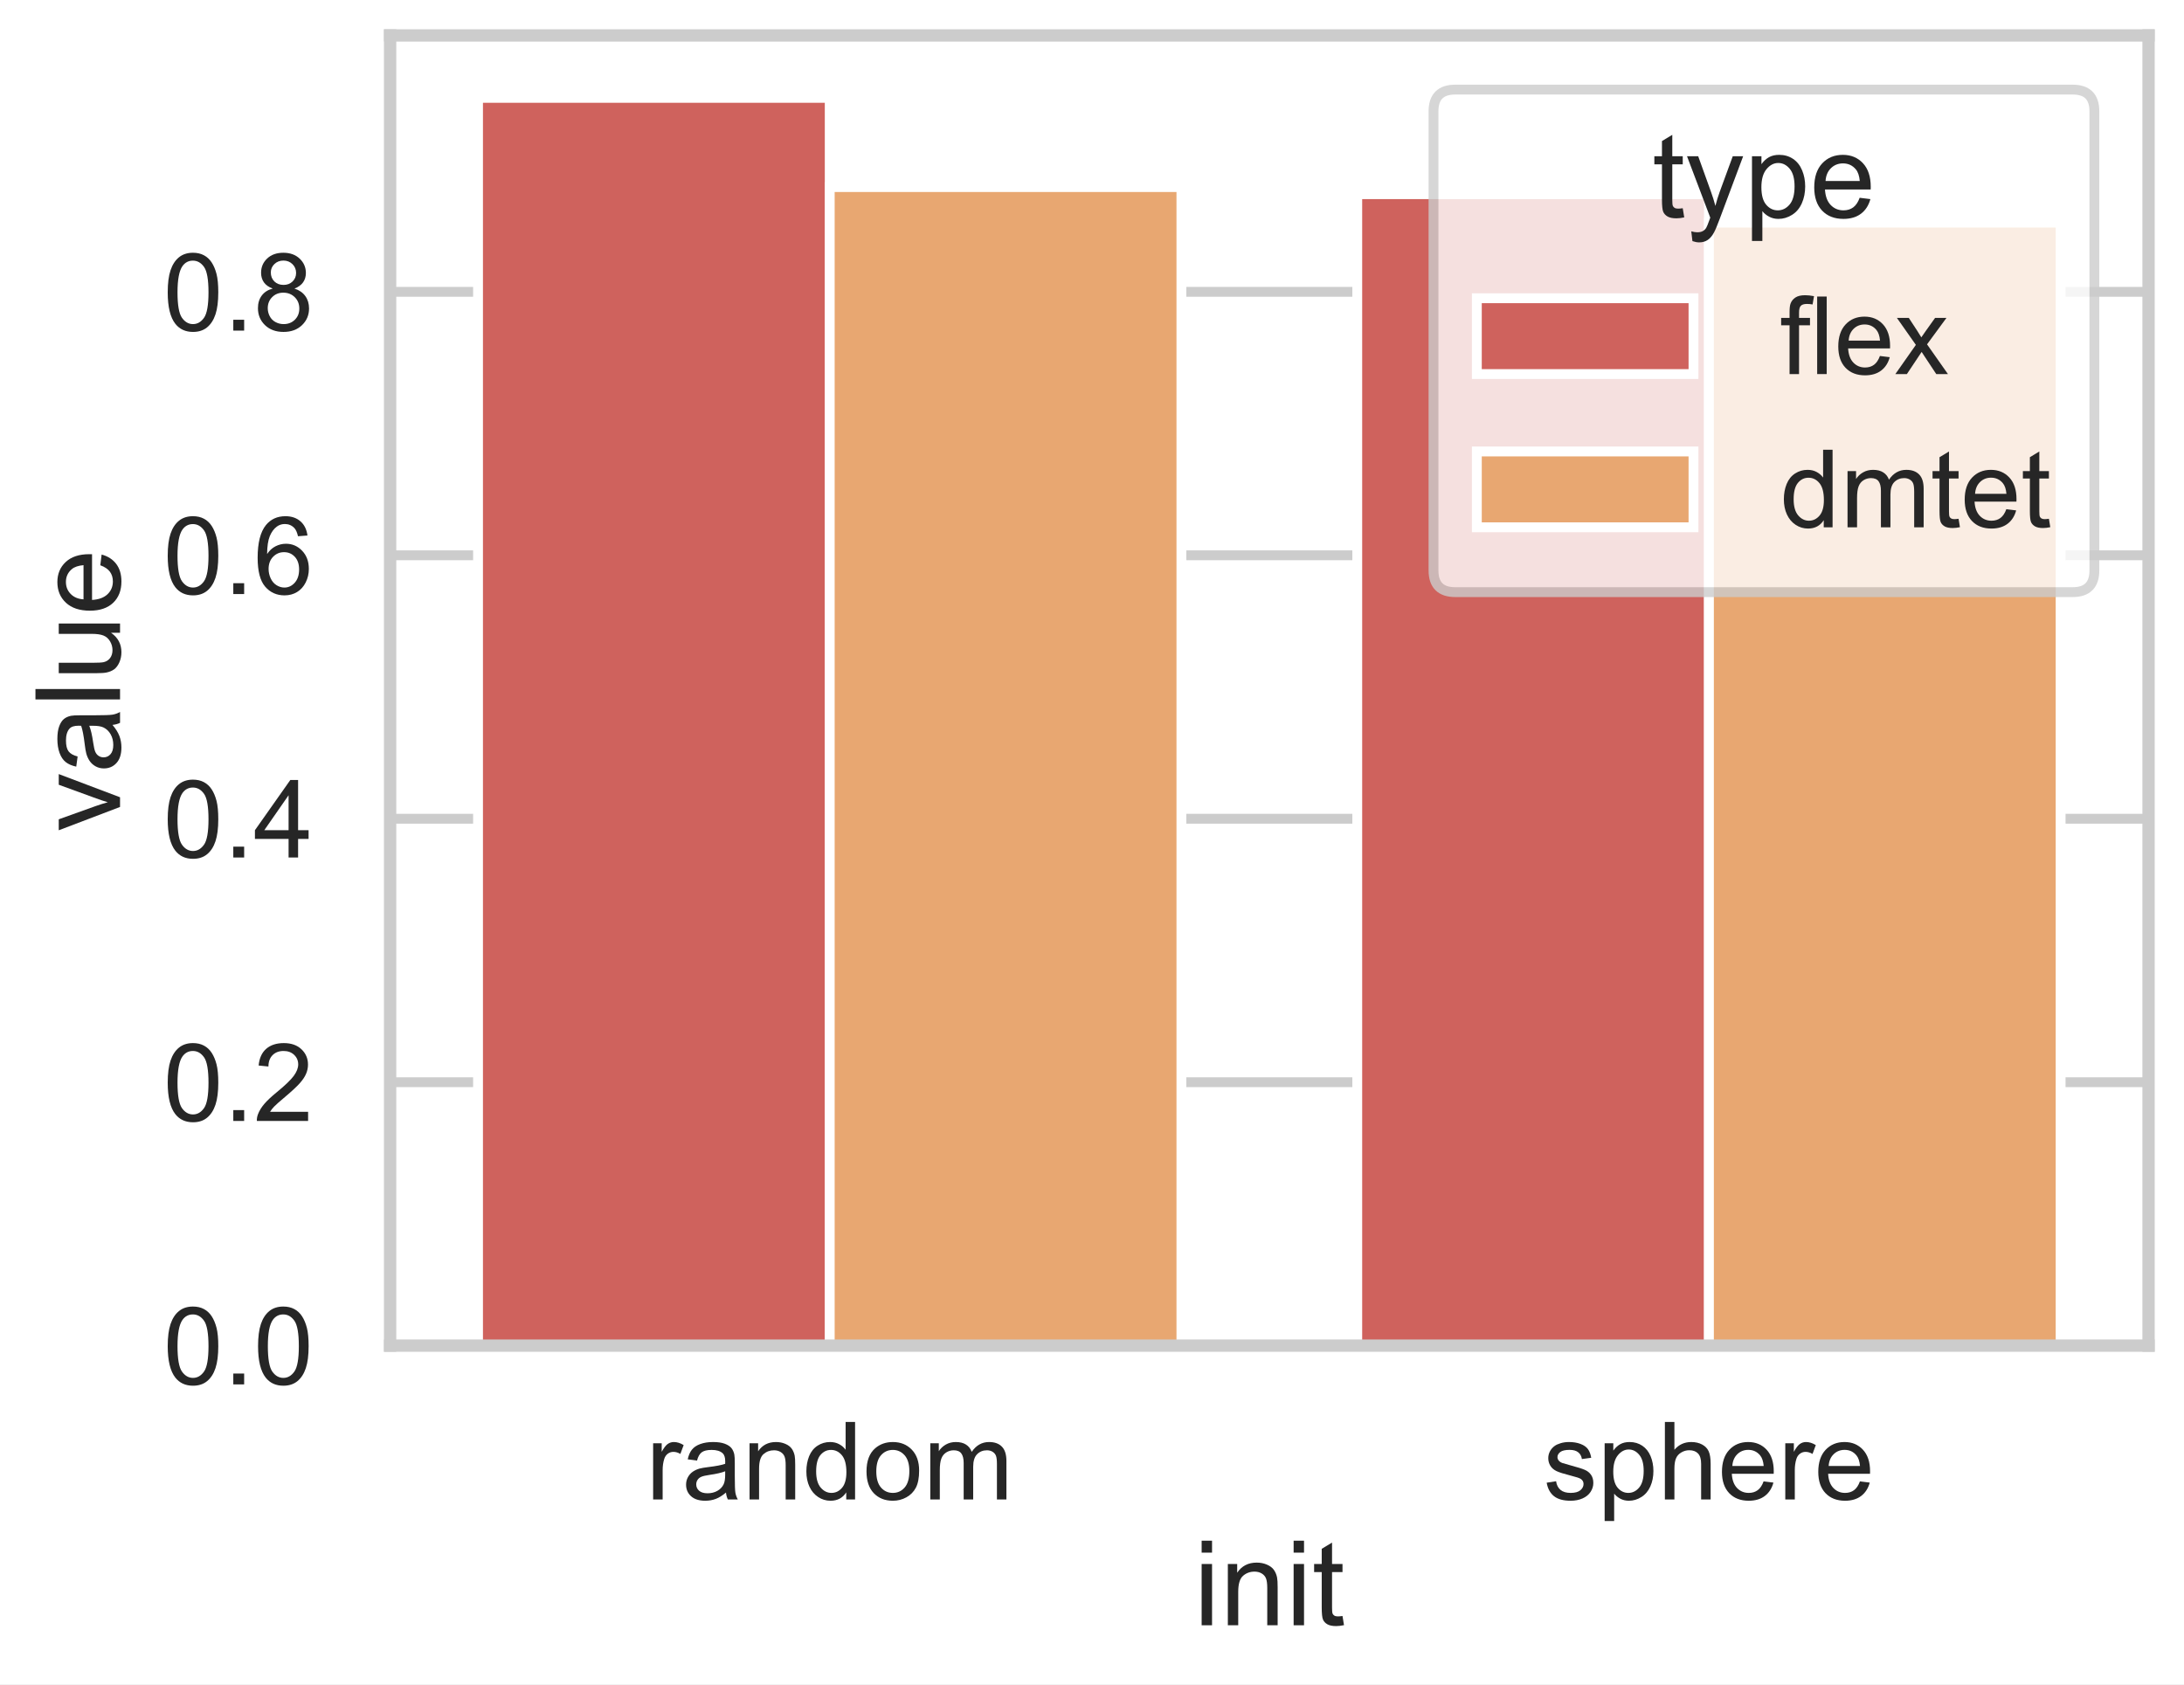
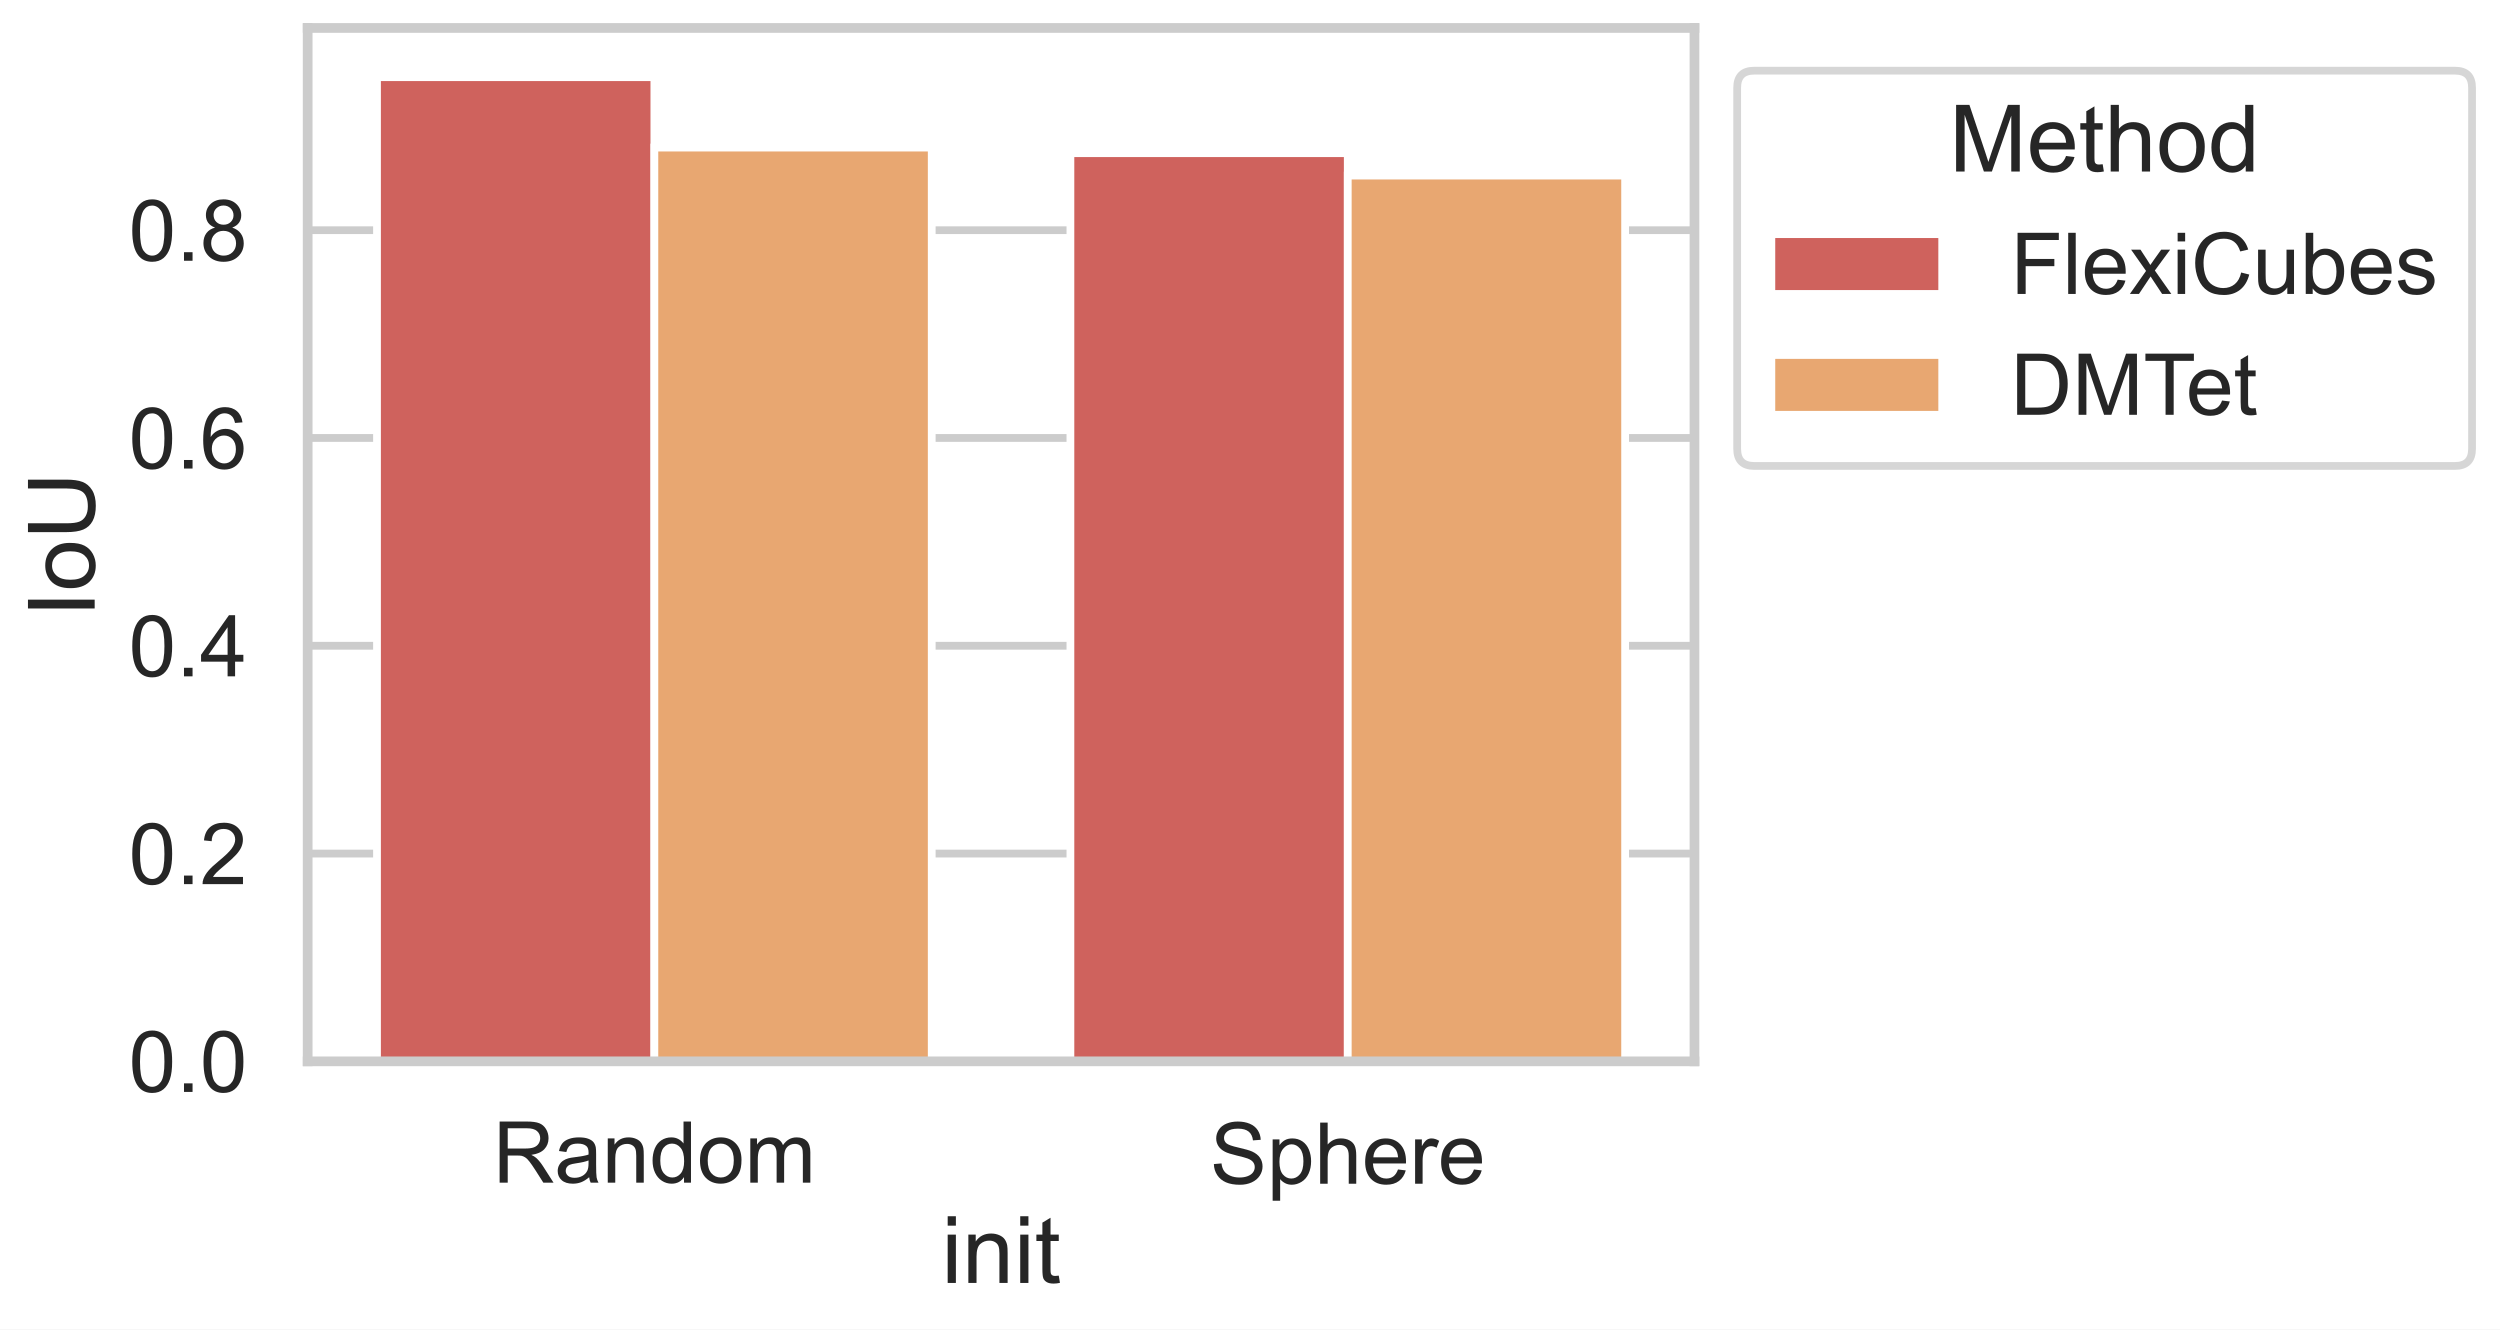
- <svg xmlns="http://www.w3.org/2000/svg" xmlns:xlink="http://www.w3.org/1999/xlink" width="443.549pt" height="342.08pt" viewBox="0 0 443.549 342.08" version="1.1">
+ <svg xmlns="http://www.w3.org/2000/svg" xmlns:xlink="http://www.w3.org/1999/xlink" width="643.787pt" height="342.349pt" viewBox="0 0 643.787 342.349" version="1.1">
  <defs>
    <style type="text/css">*{stroke-linejoin: round; stroke-linecap: butt}</style>
  </defs>
  <g id="figure_1">
    <g id="patch_1">
-       <path d="M 0 342.08  L 443.549 342.08  L 443.549 0  L 0 0  z " style="fill: #ffffff" />
+       <path d="M 0 342.349  L 643.787 342.349  L 643.787 0  L 0 0  z " style="fill: #ffffff" />
    </g>
    <g id="axes_1">
      <g id="patch_2">
        <path d="M 79.229 273.312  L 436.349 273.312  L 436.349 7.2  L 79.229 7.2  z " style="fill: #ffffff" />
      </g>
      <g id="matplotlib.axis_1">
        <g id="xtick_1">
          <g id="text_1">
-             <g style="fill: #262626" transform="translate(131.2153 304.5592) scale(0.22 -0.22)">
-               <defs>
-                 <path id="ArialMT-72" d="M 416 0  L 416 3319  L 922 3319  L 922 2816  Q 1116 3169 1280 3281  Q 1444 3394 1641 3394  Q 1925 3394 2219 3213  L 2025 2691  Q 1819 2813 1613 2813  Q 1428 2813 1281 2702  Q 1134 2591 1072 2394  Q 978 2094 978 1738  L 978 0  L 416 0  z " transform="scale(0.015625)" />
+             <g style="fill: #262626" transform="translate(126.9339 304.5592) scale(0.22 -0.22)">
+               <defs>
+                 <path id="ArialMT-52" d="M 503 0  L 503 4581  L 2534 4581  Q 3147 4581 3465 4457  Q 3784 4334 3975 4021  Q 4166 3709 4166 3331  Q 4166 2844 3850 2509  Q 3534 2175 2875 2084  Q 3116 1969 3241 1856  Q 3506 1613 3744 1247  L 4541 0  L 3778 0  L 3172 953  Q 2906 1366 2734 1584  Q 2563 1803 2427 1890  Q 2291 1978 2150 2013  Q 2047 2034 1813 2034  L 1109 2034  L 1109 0  L 503 0  z M 1109 2559  L 2413 2559  Q 2828 2559 3062 2645  Q 3297 2731 3419 2920  Q 3541 3109 3541 3331  Q 3541 3656 3305 3865  Q 3069 4075 2559 4075  L 1109 4075  L 1109 2559  z " transform="scale(0.015625)" />
                <path id="ArialMT-61" d="M 2588 409  Q 2275 144 1986 34  Q 1697 -75 1366 -75  Q 819 -75 525 192  Q 231 459 231 875  Q 231 1119 342 1320  Q 453 1522 633 1644  Q 813 1766 1038 1828  Q 1203 1872 1538 1913  Q 2219 1994 2541 2106  Q 2544 2222 2544 2253  Q 2544 2597 2384 2738  Q 2169 2928 1744 2928  Q 1347 2928 1158 2789  Q 969 2650 878 2297  L 328 2372  Q 403 2725 575 2942  Q 747 3159 1072 3276  Q 1397 3394 1825 3394  Q 2250 3394 2515 3294  Q 2781 3194 2906 3042  Q 3031 2891 3081 2659  Q 3109 2516 3109 2141  L 3109 1391  Q 3109 606 3145 398  Q 3181 191 3288 0  L 2700 0  Q 2613 175 2588 409  z M 2541 1666  Q 2234 1541 1622 1453  Q 1275 1403 1131 1340  Q 988 1278 909 1158  Q 831 1038 831 891  Q 831 666 1001 516  Q 1172 366 1500 366  Q 1825 366 2078 508  Q 2331 650 2450 897  Q 2541 1088 2541 1459  L 2541 1666  z " transform="scale(0.015625)" />
                <path id="ArialMT-6e" d="M 422 0  L 422 3319  L 928 3319  L 928 2847  Q 1294 3394 1984 3394  Q 2284 3394 2536 3286  Q 2788 3178 2913 3003  Q 3038 2828 3088 2588  Q 3119 2431 3119 2041  L 3119 0  L 2556 0  L 2556 2019  Q 2556 2363 2490 2533  Q 2425 2703 2258 2804  Q 2091 2906 1866 2906  Q 1506 2906 1245 2678  Q 984 2450 984 1813  L 984 0  L 422 0  z " transform="scale(0.015625)" />
                <path id="ArialMT-64" d="M 2575 0  L 2575 419  Q 2259 -75 1647 -75  Q 1250 -75 917 144  Q 584 363 401 755  Q 219 1147 219 1656  Q 219 2153 384 2558  Q 550 2963 881 3178  Q 1213 3394 1622 3394  Q 1922 3394 2156 3267  Q 2391 3141 2538 2938  L 2538 4581  L 3097 4581  L 3097 0  L 2575 0  z M 797 1656  Q 797 1019 1065 703  Q 1334 388 1700 388  Q 2069 388 2326 689  Q 2584 991 2584 1609  Q 2584 2291 2321 2609  Q 2059 2928 1675 2928  Q 1300 2928 1048 2622  Q 797 2316 797 1656  z " transform="scale(0.015625)" />
                <path id="ArialMT-6f" d="M 213 1659  Q 213 2581 725 3025  Q 1153 3394 1769 3394  Q 2453 3394 2887 2945  Q 3322 2497 3322 1706  Q 3322 1066 3130 698  Q 2938 331 2570 128  Q 2203 -75 1769 -75  Q 1072 -75 642 372  Q 213 819 213 1659  z M 791 1659  Q 791 1022 1069 705  Q 1347 388 1769 388  Q 2188 388 2466 706  Q 2744 1025 2744 1678  Q 2744 2294 2464 2611  Q 2184 2928 1769 2928  Q 1347 2928 1069 2612  Q 791 2297 791 1659  z " transform="scale(0.015625)" />
                <path id="ArialMT-6d" d="M 422 0  L 422 3319  L 925 3319  L 925 2853  Q 1081 3097 1340 3245  Q 1600 3394 1931 3394  Q 2300 3394 2536 3241  Q 2772 3088 2869 2813  Q 3263 3394 3894 3394  Q 4388 3394 4653 3120  Q 4919 2847 4919 2278  L 4919 0  L 4359 0  L 4359 2091  Q 4359 2428 4304 2576  Q 4250 2725 4106 2815  Q 3963 2906 3769 2906  Q 3419 2906 3187 2673  Q 2956 2441 2956 1928  L 2956 0  L 2394 0  L 2394 2156  Q 2394 2531 2256 2718  Q 2119 2906 1806 2906  Q 1569 2906 1367 2781  Q 1166 2656 1075 2415  Q 984 2175 984 1722  L 984 0  L 422 0  z " transform="scale(0.015625)" />
              </defs>
-               <use xlink:href="#ArialMT-72" />
-               <use xlink:href="#ArialMT-61" transform="translate(33.30078 0)" />
-               <use xlink:href="#ArialMT-6e" transform="translate(88.91602 0)" />
-               <use xlink:href="#ArialMT-64" transform="translate(144.5312 0)" />
-               <use xlink:href="#ArialMT-6f" transform="translate(200.1465 0)" />
-               <use xlink:href="#ArialMT-6d" transform="translate(255.7617 0)" />
+               <use xlink:href="#ArialMT-52" />
+               <use xlink:href="#ArialMT-61" transform="translate(72.2168 0)" />
+               <use xlink:href="#ArialMT-6e" transform="translate(127.832 0)" />
+               <use xlink:href="#ArialMT-64" transform="translate(183.4473 0)" />
+               <use xlink:href="#ArialMT-6f" transform="translate(239.0625 0)" />
+               <use xlink:href="#ArialMT-6d" transform="translate(294.6777 0)" />
            </g>
          </g>
        </g>
        <g id="xtick_2">
          <g id="text_2">
-             <g style="fill: #262626" transform="translate(313.438 304.5592) scale(0.22 -0.22)">
-               <defs>
-                 <path id="ArialMT-73" d="M 197 991  L 753 1078  Q 800 744 1014 566  Q 1228 388 1613 388  Q 2000 388 2187 545  Q 2375 703 2375 916  Q 2375 1106 2209 1216  Q 2094 1291 1634 1406  Q 1016 1563 777 1677  Q 538 1791 414 1992  Q 291 2194 291 2438  Q 291 2659 392 2848  Q 494 3038 669 3163  Q 800 3259 1026 3326  Q 1253 3394 1513 3394  Q 1903 3394 2198 3281  Q 2494 3169 2634 2976  Q 2775 2784 2828 2463  L 2278 2388  Q 2241 2644 2061 2787  Q 1881 2931 1553 2931  Q 1166 2931 1000 2803  Q 834 2675 834 2503  Q 834 2394 903 2306  Q 972 2216 1119 2156  Q 1203 2125 1616 2013  Q 2213 1853 2448 1751  Q 2684 1650 2818 1456  Q 2953 1263 2953 975  Q 2953 694 2789 445  Q 2625 197 2315 61  Q 2006 -75 1616 -75  Q 969 -75 630 194  Q 291 463 197 991  z " transform="scale(0.015625)" />
+             <g style="fill: #262626" transform="translate(311.6006 304.8273) scale(0.22 -0.22)">
+               <defs>
+                 <path id="ArialMT-53" d="M 288 1472  L 859 1522  Q 900 1178 1048 958  Q 1197 738 1509 602  Q 1822 466 2213 466  Q 2559 466 2825 569  Q 3091 672 3220 851  Q 3350 1031 3350 1244  Q 3350 1459 3225 1620  Q 3100 1781 2813 1891  Q 2628 1963 1997 2114  Q 1366 2266 1113 2400  Q 784 2572 623 2826  Q 463 3081 463 3397  Q 463 3744 659 4045  Q 856 4347 1234 4503  Q 1613 4659 2075 4659  Q 2584 4659 2973 4495  Q 3363 4331 3572 4012  Q 3781 3694 3797 3291  L 3216 3247  Q 3169 3681 2898 3903  Q 2628 4125 2100 4125  Q 1550 4125 1298 3923  Q 1047 3722 1047 3438  Q 1047 3191 1225 3031  Q 1400 2872 2139 2705  Q 2878 2538 3153 2413  Q 3553 2228 3743 1945  Q 3934 1663 3934 1294  Q 3934 928 3725 604  Q 3516 281 3123 101  Q 2731 -78 2241 -78  Q 1619 -78 1198 103  Q 778 284 539 648  Q 300 1013 288 1472  z " transform="scale(0.015625)" />
                <path id="ArialMT-70" d="M 422 -1272  L 422 3319  L 934 3319  L 934 2888  Q 1116 3141 1344 3267  Q 1572 3394 1897 3394  Q 2322 3394 2647 3175  Q 2972 2956 3137 2557  Q 3303 2159 3303 1684  Q 3303 1175 3120 767  Q 2938 359 2589 142  Q 2241 -75 1856 -75  Q 1575 -75 1351 44  Q 1128 163 984 344  L 984 -1272  L 422 -1272  z M 931 1641  Q 931 1000 1190 694  Q 1450 388 1819 388  Q 2194 388 2461 705  Q 2728 1022 2728 1688  Q 2728 2322 2467 2637  Q 2206 2953 1844 2953  Q 1484 2953 1207 2617  Q 931 2281 931 1641  z " transform="scale(0.015625)" />
                <path id="ArialMT-68" d="M 422 0  L 422 4581  L 984 4581  L 984 2938  Q 1378 3394 1978 3394  Q 2347 3394 2619 3248  Q 2891 3103 3008 2847  Q 3125 2591 3125 2103  L 3125 0  L 2563 0  L 2563 2103  Q 2563 2525 2380 2717  Q 2197 2909 1863 2909  Q 1613 2909 1392 2779  Q 1172 2650 1078 2428  Q 984 2206 984 1816  L 984 0  L 422 0  z " transform="scale(0.015625)" />
                <path id="ArialMT-65" d="M 2694 1069  L 3275 997  Q 3138 488 2766 206  Q 2394 -75 1816 -75  Q 1088 -75 661 373  Q 234 822 234 1631  Q 234 2469 665 2931  Q 1097 3394 1784 3394  Q 2450 3394 2872 2941  Q 3294 2488 3294 1666  Q 3294 1616 3291 1516  L 816 1516  Q 847 969 1125 678  Q 1403 388 1819 388  Q 2128 388 2347 550  Q 2566 713 2694 1069  z M 847 1978  L 2700 1978  Q 2663 2397 2488 2606  Q 2219 2931 1791 2931  Q 1403 2931 1139 2672  Q 875 2413 847 1978  z " transform="scale(0.015625)" />
-               </defs>
-               <use xlink:href="#ArialMT-73" />
-               <use xlink:href="#ArialMT-70" transform="translate(50 0)" />
-               <use xlink:href="#ArialMT-68" transform="translate(105.6152 0)" />
-               <use xlink:href="#ArialMT-65" transform="translate(161.2305 0)" />
-               <use xlink:href="#ArialMT-72" transform="translate(216.8457 0)" />
-               <use xlink:href="#ArialMT-65" transform="translate(250.1465 0)" />
+                 <path id="ArialMT-72" d="M 416 0  L 416 3319  L 922 3319  L 922 2816  Q 1116 3169 1280 3281  Q 1444 3394 1641 3394  Q 1925 3394 2219 3213  L 2025 2691  Q 1819 2813 1613 2813  Q 1428 2813 1281 2702  Q 1134 2591 1072 2394  Q 978 2094 978 1738  L 978 0  L 416 0  z " transform="scale(0.015625)" />
+               </defs>
+               <use xlink:href="#ArialMT-53" />
+               <use xlink:href="#ArialMT-70" transform="translate(66.69922 0)" />
+               <use xlink:href="#ArialMT-68" transform="translate(122.3145 0)" />
+               <use xlink:href="#ArialMT-65" transform="translate(177.9297 0)" />
+               <use xlink:href="#ArialMT-72" transform="translate(233.5449 0)" />
+               <use xlink:href="#ArialMT-65" transform="translate(266.8457 0)" />
            </g>
          </g>
        </g>
        <g id="text_3">
-           <g style="fill: #262626" transform="translate(242.4494 330.1104) scale(0.24 -0.24)">
+           <g style="fill: #262626" transform="translate(242.4494 330.3786) scale(0.24 -0.24)">
            <defs>
              <path id="ArialMT-69" d="M 425 3934  L 425 4581  L 988 4581  L 988 3934  L 425 3934  z M 425 0  L 425 3319  L 988 3319  L 988 0  L 425 0  z " transform="scale(0.015625)" />
              <path id="ArialMT-74" d="M 1650 503  L 1731 6  Q 1494 -44 1306 -44  Q 1000 -44 831 53  Q 663 150 594 308  Q 525 466 525 972  L 525 2881  L 113 2881  L 113 3319  L 525 3319  L 525 4141  L 1084 4478  L 1084 3319  L 1650 3319  L 1650 2881  L 1084 2881  L 1084 941  Q 1084 700 1114 631  Q 1144 563 1211 522  Q 1278 481 1403 481  Q 1497 481 1650 503  z " transform="scale(0.015625)" />
            </defs>
            <use xlink:href="#ArialMT-69" />
            <use xlink:href="#ArialMT-6e" transform="translate(22.2168 0)" />
            <use xlink:href="#ArialMT-69" transform="translate(77.83203 0)" />
            <use xlink:href="#ArialMT-74" transform="translate(100.0488 0)" />
          </g>
        </g>
      </g>
      <g id="matplotlib.axis_2">
        <g id="ytick_1">
          <g id="line2d_1">
-             <path d="M 79.229 273.312  L 436.349 273.312  " clip-path="url(#p5f2f5f80d2)" style="fill: none; stroke: #cccccc; stroke-width: 2; stroke-linecap: round" />
+             <path d="M 79.229 273.312  L 436.349 273.312  " clip-path="url(#p3e87abcadd)" style="fill: none; stroke: #cccccc; stroke-width: 2; stroke-linecap: round" />
          </g>
          <g id="text_4">
            <g style="fill: #262626" transform="translate(33.14875 281.1856) scale(0.22 -0.22)">
              <defs>
                <path id="ArialMT-30" d="M 266 2259  Q 266 3072 433 3567  Q 600 4063 929 4331  Q 1259 4600 1759 4600  Q 2128 4600 2406 4451  Q 2684 4303 2865 4023  Q 3047 3744 3150 3342  Q 3253 2941 3253 2259  Q 3253 1453 3087 958  Q 2922 463 2592 192  Q 2263 -78 1759 -78  Q 1097 -78 719 397  Q 266 969 266 2259  z M 844 2259  Q 844 1131 1108 757  Q 1372 384 1759 384  Q 2147 384 2411 759  Q 2675 1134 2675 2259  Q 2675 3391 2411 3762  Q 2147 4134 1753 4134  Q 1366 4134 1134 3806  Q 844 3388 844 2259  z " transform="scale(0.015625)" />
                <path id="ArialMT-2e" d="M 581 0  L 581 641  L 1222 641  L 1222 0  L 581 0  z " transform="scale(0.015625)" />
              </defs>
              <use xlink:href="#ArialMT-30" />
              <use xlink:href="#ArialMT-2e" transform="translate(55.61523 0)" />
              <use xlink:href="#ArialMT-30" transform="translate(83.39844 0)" />
            </g>
          </g>
        </g>
        <g id="ytick_2">
          <g id="line2d_2">
-             <path d="M 79.229 219.803  L 436.349 219.803  " clip-path="url(#p5f2f5f80d2)" style="fill: none; stroke: #cccccc; stroke-width: 2; stroke-linecap: round" />
+             <path d="M 79.229 219.803  L 436.349 219.803  " clip-path="url(#p3e87abcadd)" style="fill: none; stroke: #cccccc; stroke-width: 2; stroke-linecap: round" />
          </g>
          <g id="text_5">
            <g style="fill: #262626" transform="translate(33.14875 227.6765) scale(0.22 -0.22)">
              <defs>
                <path id="ArialMT-32" d="M 3222 541  L 3222 0  L 194 0  Q 188 203 259 391  Q 375 700 629 1000  Q 884 1300 1366 1694  Q 2113 2306 2375 2664  Q 2638 3022 2638 3341  Q 2638 3675 2398 3904  Q 2159 4134 1775 4134  Q 1369 4134 1125 3890  Q 881 3647 878 3216  L 300 3275  Q 359 3922 746 4261  Q 1134 4600 1788 4600  Q 2447 4600 2831 4234  Q 3216 3869 3216 3328  Q 3216 3053 3103 2787  Q 2991 2522 2730 2228  Q 2469 1934 1863 1422  Q 1356 997 1212 845  Q 1069 694 975 541  L 3222 541  z " transform="scale(0.015625)" />
              </defs>
              <use xlink:href="#ArialMT-30" />
              <use xlink:href="#ArialMT-2e" transform="translate(55.61523 0)" />
              <use xlink:href="#ArialMT-32" transform="translate(83.39844 0)" />
            </g>
          </g>
        </g>
        <g id="ytick_3">
          <g id="line2d_3">
-             <path d="M 79.229 166.294  L 436.349 166.294  " clip-path="url(#p5f2f5f80d2)" style="fill: none; stroke: #cccccc; stroke-width: 2; stroke-linecap: round" />
+             <path d="M 79.229 166.294  L 436.349 166.294  " clip-path="url(#p3e87abcadd)" style="fill: none; stroke: #cccccc; stroke-width: 2; stroke-linecap: round" />
          </g>
          <g id="text_6">
            <g style="fill: #262626" transform="translate(33.14875 174.1674) scale(0.22 -0.22)">
              <defs>
                <path id="ArialMT-34" d="M 2069 0  L 2069 1097  L 81 1097  L 81 1613  L 2172 4581  L 2631 4581  L 2631 1613  L 3250 1613  L 3250 1097  L 2631 1097  L 2631 0  L 2069 0  z M 2069 1613  L 2069 3678  L 634 1613  L 2069 1613  z " transform="scale(0.015625)" />
              </defs>
              <use xlink:href="#ArialMT-30" />
              <use xlink:href="#ArialMT-2e" transform="translate(55.61523 0)" />
              <use xlink:href="#ArialMT-34" transform="translate(83.39844 0)" />
            </g>
          </g>
        </g>
        <g id="ytick_4">
          <g id="line2d_4">
-             <path d="M 79.229 112.785  L 436.349 112.785  " clip-path="url(#p5f2f5f80d2)" style="fill: none; stroke: #cccccc; stroke-width: 2; stroke-linecap: round" />
+             <path d="M 79.229 112.785  L 436.349 112.785  " clip-path="url(#p3e87abcadd)" style="fill: none; stroke: #cccccc; stroke-width: 2; stroke-linecap: round" />
          </g>
          <g id="text_7">
            <g style="fill: #262626" transform="translate(33.14875 120.6582) scale(0.22 -0.22)">
              <defs>
                <path id="ArialMT-36" d="M 3184 3459  L 2625 3416  Q 2550 3747 2413 3897  Q 2184 4138 1850 4138  Q 1581 4138 1378 3988  Q 1113 3794 959 3422  Q 806 3050 800 2363  Q 1003 2672 1297 2822  Q 1591 2972 1913 2972  Q 2475 2972 2870 2558  Q 3266 2144 3266 1488  Q 3266 1056 3080 686  Q 2894 316 2569 119  Q 2244 -78 1831 -78  Q 1128 -78 684 439  Q 241 956 241 2144  Q 241 3472 731 4075  Q 1159 4600 1884 4600  Q 2425 4600 2770 4297  Q 3116 3994 3184 3459  z M 888 1484  Q 888 1194 1011 928  Q 1134 663 1356 523  Q 1578 384 1822 384  Q 2178 384 2434 671  Q 2691 959 2691 1453  Q 2691 1928 2437 2201  Q 2184 2475 1800 2475  Q 1419 2475 1153 2201  Q 888 1928 888 1484  z " transform="scale(0.015625)" />
              </defs>
              <use xlink:href="#ArialMT-30" />
              <use xlink:href="#ArialMT-2e" transform="translate(55.61523 0)" />
              <use xlink:href="#ArialMT-36" transform="translate(83.39844 0)" />
            </g>
          </g>
        </g>
        <g id="ytick_5">
          <g id="line2d_5">
-             <path d="M 79.229 59.276  L 436.349 59.276  " clip-path="url(#p5f2f5f80d2)" style="fill: none; stroke: #cccccc; stroke-width: 2; stroke-linecap: round" />
+             <path d="M 79.229 59.276  L 436.349 59.276  " clip-path="url(#p3e87abcadd)" style="fill: none; stroke: #cccccc; stroke-width: 2; stroke-linecap: round" />
          </g>
          <g id="text_8">
            <g style="fill: #262626" transform="translate(33.14875 67.14913) scale(0.22 -0.22)">
              <defs>
                <path id="ArialMT-38" d="M 1131 2484  Q 781 2613 612 2850  Q 444 3088 444 3419  Q 444 3919 803 4259  Q 1163 4600 1759 4600  Q 2359 4600 2725 4251  Q 3091 3903 3091 3403  Q 3091 3084 2923 2848  Q 2756 2613 2416 2484  Q 2838 2347 3058 2040  Q 3278 1734 3278 1309  Q 3278 722 2862 322  Q 2447 -78 1769 -78  Q 1091 -78 675 323  Q 259 725 259 1325  Q 259 1772 486 2073  Q 713 2375 1131 2484  z M 1019 3438  Q 1019 3113 1228 2906  Q 1438 2700 1772 2700  Q 2097 2700 2305 2904  Q 2513 3109 2513 3406  Q 2513 3716 2298 3927  Q 2084 4138 1766 4138  Q 1444 4138 1231 3931  Q 1019 3725 1019 3438  z M 838 1322  Q 838 1081 952 856  Q 1066 631 1291 507  Q 1516 384 1775 384  Q 2178 384 2440 643  Q 2703 903 2703 1303  Q 2703 1709 2433 1975  Q 2163 2241 1756 2241  Q 1359 2241 1098 1978  Q 838 1716 838 1322  z " transform="scale(0.015625)" />
              </defs>
              <use xlink:href="#ArialMT-30" />
              <use xlink:href="#ArialMT-2e" transform="translate(55.61523 0)" />
              <use xlink:href="#ArialMT-38" transform="translate(83.39844 0)" />
            </g>
          </g>
        </g>
        <g id="text_9">
-           <g style="fill: #262626" transform="translate(24.37875 168.9416) rotate(-90) scale(0.24 -0.24)">
-             <defs>
-               <path id="ArialMT-76" d="M 1344 0  L 81 3319  L 675 3319  L 1388 1331  Q 1503 1009 1600 663  Q 1675 925 1809 1294  L 2547 3319  L 3125 3319  L 1869 0  L 1344 0  z " transform="scale(0.015625)" />
-               <path id="ArialMT-6c" d="M 409 0  L 409 4581  L 972 4581  L 972 0  L 409 0  z " transform="scale(0.015625)" />
-               <path id="ArialMT-75" d="M 2597 0  L 2597 488  Q 2209 -75 1544 -75  Q 1250 -75 995 37  Q 741 150 617 320  Q 494 491 444 738  Q 409 903 409 1263  L 409 3319  L 972 3319  L 972 1478  Q 972 1038 1006 884  Q 1059 663 1231 536  Q 1403 409 1656 409  Q 1909 409 2131 539  Q 2353 669 2445 892  Q 2538 1116 2538 1541  L 2538 3319  L 3100 3319  L 3100 0  L 2597 0  z " transform="scale(0.015625)" />
-             </defs>
-             <use xlink:href="#ArialMT-76" />
-             <use xlink:href="#ArialMT-61" transform="translate(50 0)" />
-             <use xlink:href="#ArialMT-6c" transform="translate(105.6152 0)" />
-             <use xlink:href="#ArialMT-75" transform="translate(127.832 0)" />
-             <use xlink:href="#ArialMT-65" transform="translate(183.4473 0)" />
+           <g style="fill: #262626" transform="translate(24.37875 158.9291) rotate(-90) scale(0.24 -0.24)">
+             <defs>
+               <path id="ArialMT-49" d="M 597 0  L 597 4581  L 1203 4581  L 1203 0  L 597 0  z " transform="scale(0.015625)" />
+               <path id="ArialMT-55" d="M 3500 4581  L 4106 4581  L 4106 1934  Q 4106 1244 3950 837  Q 3794 431 3386 176  Q 2978 -78 2316 -78  Q 1672 -78 1262 144  Q 853 366 678 786  Q 503 1206 503 1934  L 503 4581  L 1109 4581  L 1109 1938  Q 1109 1341 1220 1058  Q 1331 775 1601 622  Q 1872 469 2263 469  Q 2931 469 3215 772  Q 3500 1075 3500 1938  L 3500 4581  z " transform="scale(0.015625)" />
+             </defs>
+             <use xlink:href="#ArialMT-49" />
+             <use xlink:href="#ArialMT-6f" transform="translate(27.7832 0)" />
+             <use xlink:href="#ArialMT-55" transform="translate(83.39844 0)" />
          </g>
        </g>
      </g>
      <g id="patch_3">
-         <path d="M 97.085 273.312  L 168.509 273.312  L 168.509 19.872  L 97.085 19.872  z " clip-path="url(#p5f2f5f80d2)" style="fill: #cf625d; stroke: #ffffff; stroke-width: 2; stroke-linejoin: miter" />
+         <path d="M 97.085 273.312  L 168.509 273.312  L 168.509 19.872  L 97.085 19.872  z " clip-path="url(#p3e87abcadd)" style="fill: #cf625d; stroke: #ffffff; stroke-width: 2; stroke-linejoin: miter" />
      </g>
      <g id="patch_4">
-         <path d="M 275.645 273.312  L 347.069 273.312  L 347.069 39.444  L 275.645 39.444  z " clip-path="url(#p5f2f5f80d2)" style="fill: #cf625d; stroke: #ffffff; stroke-width: 2; stroke-linejoin: miter" />
+         <path d="M 275.645 273.312  L 347.069 273.312  L 347.069 39.444  L 275.645 39.444  z " clip-path="url(#p3e87abcadd)" style="fill: #cf625d; stroke: #ffffff; stroke-width: 2; stroke-linejoin: miter" />
      </g>
      <g id="patch_5">
-         <path d="M 168.509 273.312  L 239.933 273.312  L 239.933 37.998  L 168.509 37.998  z " clip-path="url(#p5f2f5f80d2)" style="fill: #e8a771; stroke: #ffffff; stroke-width: 2; stroke-linejoin: miter" />
+         <path d="M 168.509 273.312  L 239.933 273.312  L 239.933 37.998  L 168.509 37.998  z " clip-path="url(#p3e87abcadd)" style="fill: #e8a771; stroke: #ffffff; stroke-width: 2; stroke-linejoin: miter" />
      </g>
      <g id="patch_6">
-         <path d="M 347.069 273.312  L 418.493 273.312  L 418.493 45.207  L 347.069 45.207  z " clip-path="url(#p5f2f5f80d2)" style="fill: #e8a771; stroke: #ffffff; stroke-width: 2; stroke-linejoin: miter" />
+         <path d="M 347.069 273.312  L 418.493 273.312  L 418.493 45.207  L 347.069 45.207  z " clip-path="url(#p3e87abcadd)" style="fill: #e8a771; stroke: #ffffff; stroke-width: 2; stroke-linejoin: miter" />
      </g>
      <g id="patch_7">
-         <path d="M 168.509 273.312  L 168.509 273.312  L 168.509 273.312  L 168.509 273.312  z " clip-path="url(#p5f2f5f80d2)" style="fill: #cf625d; stroke: #ffffff; stroke-width: 2; stroke-linejoin: miter" />
+         <path d="M 168.509 273.312  L 168.509 273.312  L 168.509 273.312  L 168.509 273.312  z " clip-path="url(#p3e87abcadd)" style="fill: #cf625d; stroke: #ffffff; stroke-width: 2; stroke-linejoin: miter" />
      </g>
      <g id="patch_8">
-         <path d="M 168.509 273.312  L 168.509 273.312  L 168.509 273.312  L 168.509 273.312  z " clip-path="url(#p5f2f5f80d2)" style="fill: #e8a771; stroke: #ffffff; stroke-width: 2; stroke-linejoin: miter" />
+         <path d="M 168.509 273.312  L 168.509 273.312  L 168.509 273.312  L 168.509 273.312  z " clip-path="url(#p3e87abcadd)" style="fill: #e8a771; stroke: #ffffff; stroke-width: 2; stroke-linejoin: miter" />
      </g>
      <g id="line2d_6">
-         <path clip-path="url(#p5f2f5f80d2)" style="fill: none; stroke: #424242; stroke-width: 4.5; stroke-linecap: round" />
+         <path clip-path="url(#p3e87abcadd)" style="fill: none; stroke: #424242; stroke-width: 4.5; stroke-linecap: round" />
      </g>
      <g id="line2d_7">
-         <path clip-path="url(#p5f2f5f80d2)" style="fill: none; stroke: #424242; stroke-width: 4.5; stroke-linecap: round" />
+         <path clip-path="url(#p3e87abcadd)" style="fill: none; stroke: #424242; stroke-width: 4.5; stroke-linecap: round" />
      </g>
      <g id="line2d_8">
-         <path clip-path="url(#p5f2f5f80d2)" style="fill: none; stroke: #424242; stroke-width: 4.5; stroke-linecap: round" />
+         <path clip-path="url(#p3e87abcadd)" style="fill: none; stroke: #424242; stroke-width: 4.5; stroke-linecap: round" />
      </g>
      <g id="line2d_9">
-         <path clip-path="url(#p5f2f5f80d2)" style="fill: none; stroke: #424242; stroke-width: 4.5; stroke-linecap: round" />
+         <path clip-path="url(#p3e87abcadd)" style="fill: none; stroke: #424242; stroke-width: 4.5; stroke-linecap: round" />
      </g>
      <g id="patch_9">
        <path d="M 79.229 273.312  L 79.229 7.2  " style="fill: none; stroke: #cccccc; stroke-width: 2.5; stroke-linejoin: miter; stroke-linecap: square" />
      </g>
      <g id="patch_10">
        <path d="M 436.349 273.312  L 436.349 7.2  " style="fill: none; stroke: #cccccc; stroke-width: 2.5; stroke-linejoin: miter; stroke-linecap: square" />
      </g>
      <g id="patch_11">
        <path d="M 79.229 273.312  L 436.349 273.312  " style="fill: none; stroke: #cccccc; stroke-width: 2.5; stroke-linejoin: miter; stroke-linecap: square" />
      </g>
      <g id="patch_12">
        <path d="M 79.229 7.2  L 436.349 7.2  " style="fill: none; stroke: #cccccc; stroke-width: 2.5; stroke-linejoin: miter; stroke-linecap: square" />
      </g>
      <g id="legend_1">
        <g id="patch_13">
-           <path d="M 295.532 120.269  L 420.949 120.269  Q 425.349 120.269 425.349 115.869  L 425.349 22.6  Q 425.349 18.2 420.949 18.2  L 295.532 18.2  Q 291.132 18.2 291.132 22.6  L 291.132 115.869  Q 291.132 120.269 295.532 120.269  z " style="fill: #ffffff; opacity: 0.8; stroke: #cccccc; stroke-width: 2; stroke-linejoin: miter" />
+           <path d="M 451.749 119.988  L 632.187 119.988  Q 636.587 119.988 636.587 115.588  L 636.587 22.6  Q 636.587 18.2 632.187 18.2  L 451.749 18.2  Q 447.349 18.2 447.349 22.6  L 447.349 115.588  Q 447.349 119.988 451.749 119.988  z " style="fill: #ffffff; opacity: 0.8; stroke: #cccccc; stroke-width: 2; stroke-linejoin: miter" />
        </g>
        <g id="text_10">
-           <g style="fill: #262626" transform="translate(335.5602 44.17875) scale(0.24 -0.24)">
-             <defs>
-               <path id="ArialMT-79" d="M 397 -1278  L 334 -750  Q 519 -800 656 -800  Q 844 -800 956 -737  Q 1069 -675 1141 -563  Q 1194 -478 1313 -144  Q 1328 -97 1363 -6  L 103 3319  L 709 3319  L 1400 1397  Q 1534 1031 1641 628  Q 1738 1016 1872 1384  L 2581 3319  L 3144 3319  L 1881 -56  Q 1678 -603 1566 -809  Q 1416 -1088 1222 -1217  Q 1028 -1347 759 -1347  Q 597 -1347 397 -1278  z " transform="scale(0.015625)" />
-             </defs>
-             <use xlink:href="#ArialMT-74" />
-             <use xlink:href="#ArialMT-79" transform="translate(27.7832 0)" />
-             <use xlink:href="#ArialMT-70" transform="translate(77.7832 0)" />
-             <use xlink:href="#ArialMT-65" transform="translate(133.3984 0)" />
+           <g style="fill: #262626" transform="translate(501.9458 44.17875) scale(0.24 -0.24)">
+             <defs>
+               <path id="ArialMT-4d" d="M 475 0  L 475 4581  L 1388 4581  L 2472 1338  Q 2622 884 2691 659  Q 2769 909 2934 1394  L 4031 4581  L 4847 4581  L 4847 0  L 4263 0  L 4263 3834  L 2931 0  L 2384 0  L 1059 3900  L 1059 0  L 475 0  z " transform="scale(0.015625)" />
+             </defs>
+             <use xlink:href="#ArialMT-4d" />
+             <use xlink:href="#ArialMT-65" transform="translate(83.30078 0)" />
+             <use xlink:href="#ArialMT-74" transform="translate(138.916 0)" />
+             <use xlink:href="#ArialMT-68" transform="translate(166.6992 0)" />
+             <use xlink:href="#ArialMT-6f" transform="translate(222.3145 0)" />
+             <use xlink:href="#ArialMT-64" transform="translate(277.9297 0)" />
          </g>
        </g>
        <g id="patch_14">
-           <path d="M 299.932 75.977  L 343.932 75.977  L 343.932 60.577  L 299.932 60.577  z " style="fill: #cf625d; stroke: #ffffff; stroke-width: 2; stroke-linejoin: miter" />
+           <path d="M 456.149 75.696  L 500.149 75.696  L 500.149 60.296  L 456.149 60.296  z " style="fill: #cf625d; stroke: #ffffff; stroke-width: 2; stroke-linejoin: miter" />
        </g>
        <g id="text_11">
-           <g style="fill: #262626" transform="translate(361.5316 75.97719) scale(0.22 -0.22)">
-             <defs>
-               <path id="ArialMT-66" d="M 556 0  L 556 2881  L 59 2881  L 59 3319  L 556 3319  L 556 3672  Q 556 4006 616 4169  Q 697 4388 901 4523  Q 1106 4659 1475 4659  Q 1713 4659 2000 4603  L 1916 4113  Q 1741 4144 1584 4144  Q 1328 4144 1222 4034  Q 1116 3925 1116 3625  L 1116 3319  L 1763 3319  L 1763 2881  L 1116 2881  L 1116 0  L 556 0  z " transform="scale(0.015625)" />
+           <g style="fill: #262626" transform="translate(517.7487 75.69594) scale(0.22 -0.22)">
+             <defs>
+               <path id="ArialMT-46" d="M 525 0  L 525 4581  L 3616 4581  L 3616 4041  L 1131 4041  L 1131 2622  L 3281 2622  L 3281 2081  L 1131 2081  L 1131 0  L 525 0  z " transform="scale(0.015625)" />
+               <path id="ArialMT-6c" d="M 409 0  L 409 4581  L 972 4581  L 972 0  L 409 0  z " transform="scale(0.015625)" />
              <path id="ArialMT-78" d="M 47 0  L 1259 1725  L 138 3319  L 841 3319  L 1350 2541  Q 1494 2319 1581 2169  Q 1719 2375 1834 2534  L 2394 3319  L 3066 3319  L 1919 1756  L 3153 0  L 2463 0  L 1781 1031  L 1600 1309  L 728 0  L 47 0  z " transform="scale(0.015625)" />
-             </defs>
-             <use xlink:href="#ArialMT-66" />
-             <use xlink:href="#ArialMT-6c" transform="translate(27.7832 0)" />
-             <use xlink:href="#ArialMT-65" transform="translate(50 0)" />
-             <use xlink:href="#ArialMT-78" transform="translate(105.6152 0)" />
+               <path id="ArialMT-43" d="M 3763 1606  L 4369 1453  Q 4178 706 3683 314  Q 3188 -78 2472 -78  Q 1731 -78 1267 223  Q 803 525 561 1097  Q 319 1669 319 2325  Q 319 3041 592 3573  Q 866 4106 1370 4382  Q 1875 4659 2481 4659  Q 3169 4659 3637 4309  Q 4106 3959 4291 3325  L 3694 3184  Q 3534 3684 3231 3912  Q 2928 4141 2469 4141  Q 1941 4141 1586 3887  Q 1231 3634 1087 3207  Q 944 2781 944 2328  Q 944 1744 1114 1308  Q 1284 872 1643 656  Q 2003 441 2422 441  Q 2931 441 3284 734  Q 3638 1028 3763 1606  z " transform="scale(0.015625)" />
+               <path id="ArialMT-75" d="M 2597 0  L 2597 488  Q 2209 -75 1544 -75  Q 1250 -75 995 37  Q 741 150 617 320  Q 494 491 444 738  Q 409 903 409 1263  L 409 3319  L 972 3319  L 972 1478  Q 972 1038 1006 884  Q 1059 663 1231 536  Q 1403 409 1656 409  Q 1909 409 2131 539  Q 2353 669 2445 892  Q 2538 1116 2538 1541  L 2538 3319  L 3100 3319  L 3100 0  L 2597 0  z " transform="scale(0.015625)" />
+               <path id="ArialMT-62" d="M 941 0  L 419 0  L 419 4581  L 981 4581  L 981 2947  Q 1338 3394 1891 3394  Q 2197 3394 2470 3270  Q 2744 3147 2920 2923  Q 3097 2700 3197 2384  Q 3297 2069 3297 1709  Q 3297 856 2875 390  Q 2453 -75 1863 -75  Q 1275 -75 941 416  L 941 0  z M 934 1684  Q 934 1088 1097 822  Q 1363 388 1816 388  Q 2184 388 2453 708  Q 2722 1028 2722 1663  Q 2722 2313 2464 2622  Q 2206 2931 1841 2931  Q 1472 2931 1203 2611  Q 934 2291 934 1684  z " transform="scale(0.015625)" />
+               <path id="ArialMT-73" d="M 197 991  L 753 1078  Q 800 744 1014 566  Q 1228 388 1613 388  Q 2000 388 2187 545  Q 2375 703 2375 916  Q 2375 1106 2209 1216  Q 2094 1291 1634 1406  Q 1016 1563 777 1677  Q 538 1791 414 1992  Q 291 2194 291 2438  Q 291 2659 392 2848  Q 494 3038 669 3163  Q 800 3259 1026 3326  Q 1253 3394 1513 3394  Q 1903 3394 2198 3281  Q 2494 3169 2634 2976  Q 2775 2784 2828 2463  L 2278 2388  Q 2241 2644 2061 2787  Q 1881 2931 1553 2931  Q 1166 2931 1000 2803  Q 834 2675 834 2503  Q 834 2394 903 2306  Q 972 2216 1119 2156  Q 1203 2125 1616 2013  Q 2213 1853 2448 1751  Q 2684 1650 2818 1456  Q 2953 1263 2953 975  Q 2953 694 2789 445  Q 2625 197 2315 61  Q 2006 -75 1616 -75  Q 969 -75 630 194  Q 291 463 197 991  z " transform="scale(0.015625)" />
+             </defs>
+             <use xlink:href="#ArialMT-46" />
+             <use xlink:href="#ArialMT-6c" transform="translate(61.08398 0)" />
+             <use xlink:href="#ArialMT-65" transform="translate(83.30078 0)" />
+             <use xlink:href="#ArialMT-78" transform="translate(138.916 0)" />
+             <use xlink:href="#ArialMT-69" transform="translate(188.916 0)" />
+             <use xlink:href="#ArialMT-43" transform="translate(211.1328 0)" />
+             <use xlink:href="#ArialMT-75" transform="translate(283.3496 0)" />
+             <use xlink:href="#ArialMT-62" transform="translate(338.9648 0)" />
+             <use xlink:href="#ArialMT-65" transform="translate(394.5801 0)" />
+             <use xlink:href="#ArialMT-73" transform="translate(450.1953 0)" />
          </g>
        </g>
        <g id="patch_15">
-           <path d="M 299.932 107.097  L 343.932 107.097  L 343.932 91.697  L 299.932 91.697  z " style="fill: #e8a771; stroke: #ffffff; stroke-width: 2; stroke-linejoin: miter" />
+           <path d="M 456.149 106.816  L 500.149 106.816  L 500.149 91.416  L 456.149 91.416  z " style="fill: #e8a771; stroke: #ffffff; stroke-width: 2; stroke-linejoin: miter" />
        </g>
        <g id="text_12">
-           <g style="fill: #262626" transform="translate(361.5316 107.0969) scale(0.22 -0.22)">
-             <use xlink:href="#ArialMT-64" />
-             <use xlink:href="#ArialMT-6d" transform="translate(55.61523 0)" />
-             <use xlink:href="#ArialMT-74" transform="translate(138.916 0)" />
-             <use xlink:href="#ArialMT-65" transform="translate(166.6992 0)" />
-             <use xlink:href="#ArialMT-74" transform="translate(222.3145 0)" />
+           <g style="fill: #262626" transform="translate(517.7487 106.8156) scale(0.22 -0.22)">
+             <defs>
+               <path id="ArialMT-44" d="M 494 0  L 494 4581  L 2072 4581  Q 2606 4581 2888 4516  Q 3281 4425 3559 4188  Q 3922 3881 4101 3404  Q 4281 2928 4281 2316  Q 4281 1794 4159 1391  Q 4038 988 3847 723  Q 3656 459 3429 307  Q 3203 156 2883 78  Q 2563 0 2147 0  L 494 0  z M 1100 541  L 2078 541  Q 2531 541 2789 625  Q 3047 709 3200 863  Q 3416 1078 3536 1442  Q 3656 1806 3656 2325  Q 3656 3044 3420 3430  Q 3184 3816 2847 3947  Q 2603 4041 2063 4041  L 1100 4041  L 1100 541  z " transform="scale(0.015625)" />
+               <path id="ArialMT-54" d="M 1659 0  L 1659 4041  L 150 4041  L 150 4581  L 3781 4581  L 3781 4041  L 2266 4041  L 2266 0  L 1659 0  z " transform="scale(0.015625)" />
+             </defs>
+             <use xlink:href="#ArialMT-44" />
+             <use xlink:href="#ArialMT-4d" transform="translate(72.2168 0)" />
+             <use xlink:href="#ArialMT-54" transform="translate(155.5176 0)" />
+             <use xlink:href="#ArialMT-65" transform="translate(205.4766 0)" />
+             <use xlink:href="#ArialMT-74" transform="translate(261.0918 0)" />
          </g>
        </g>
      </g>
    </g>
  </g>
  <defs>
-     <clipPath id="p5f2f5f80d2">
+     <clipPath id="p3e87abcadd">
      <rect x="79.229" y="7.2" width="357.12" height="266.112" />
    </clipPath>
  </defs>
</svg>
